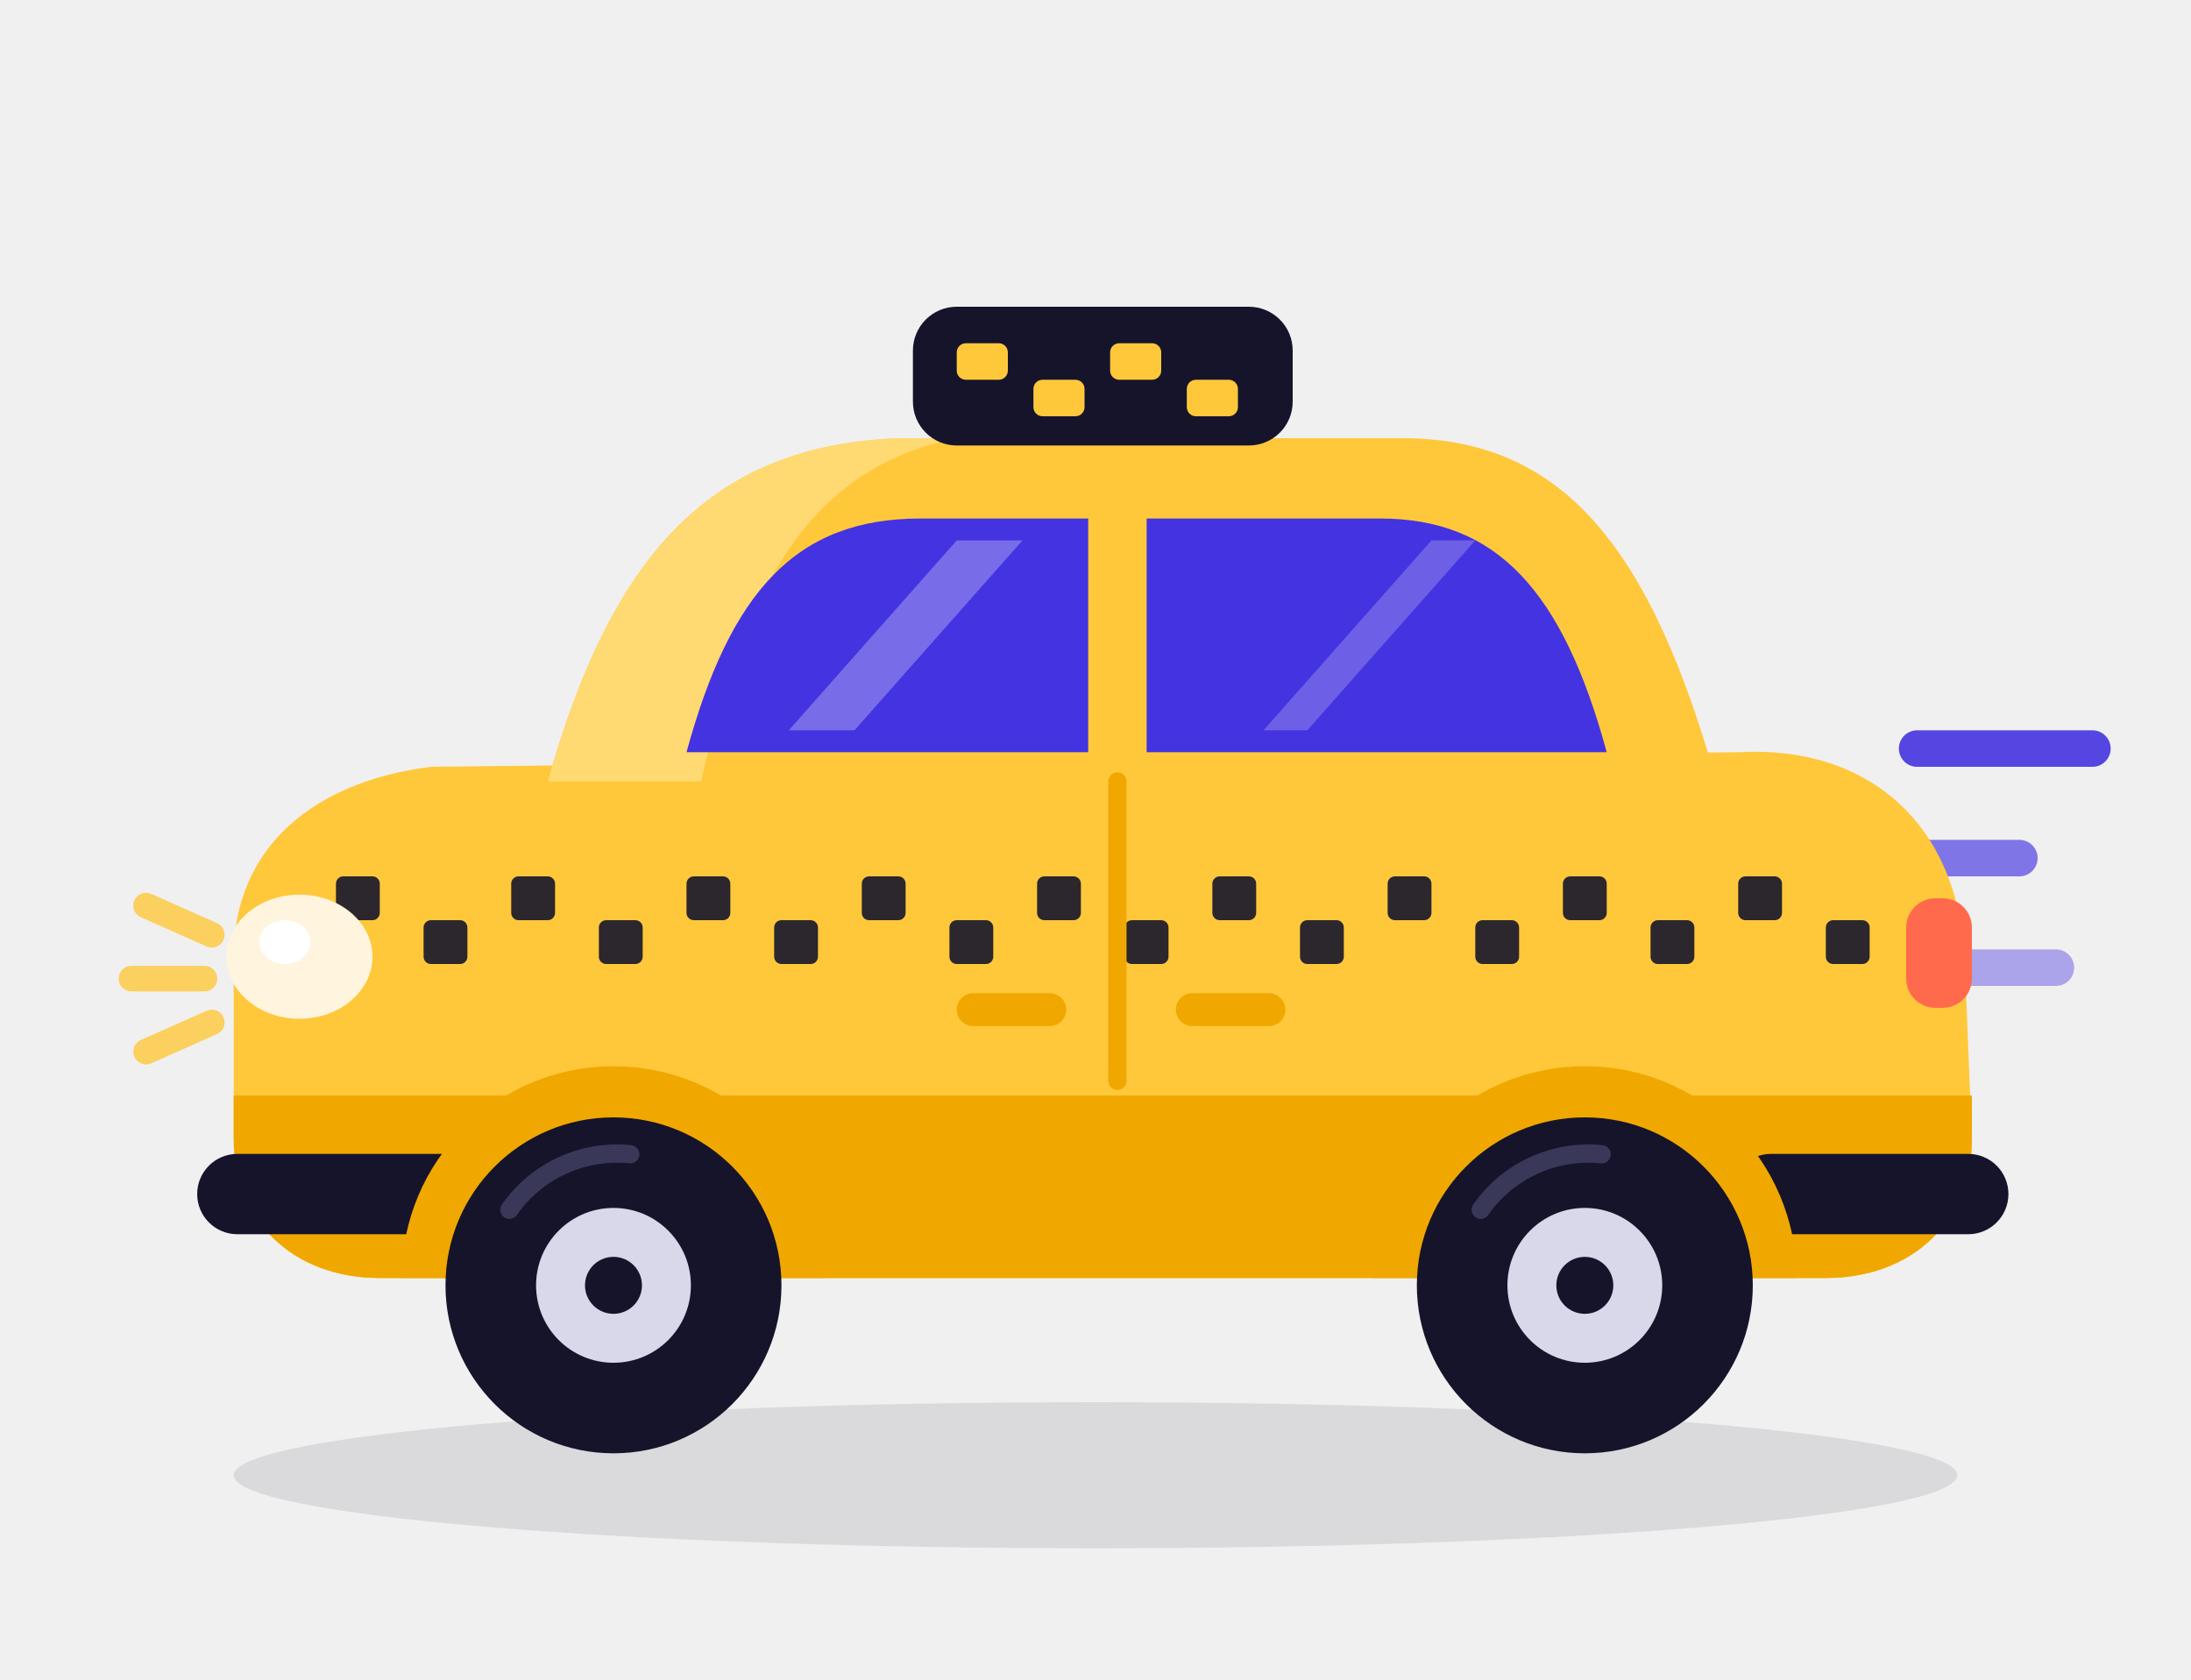
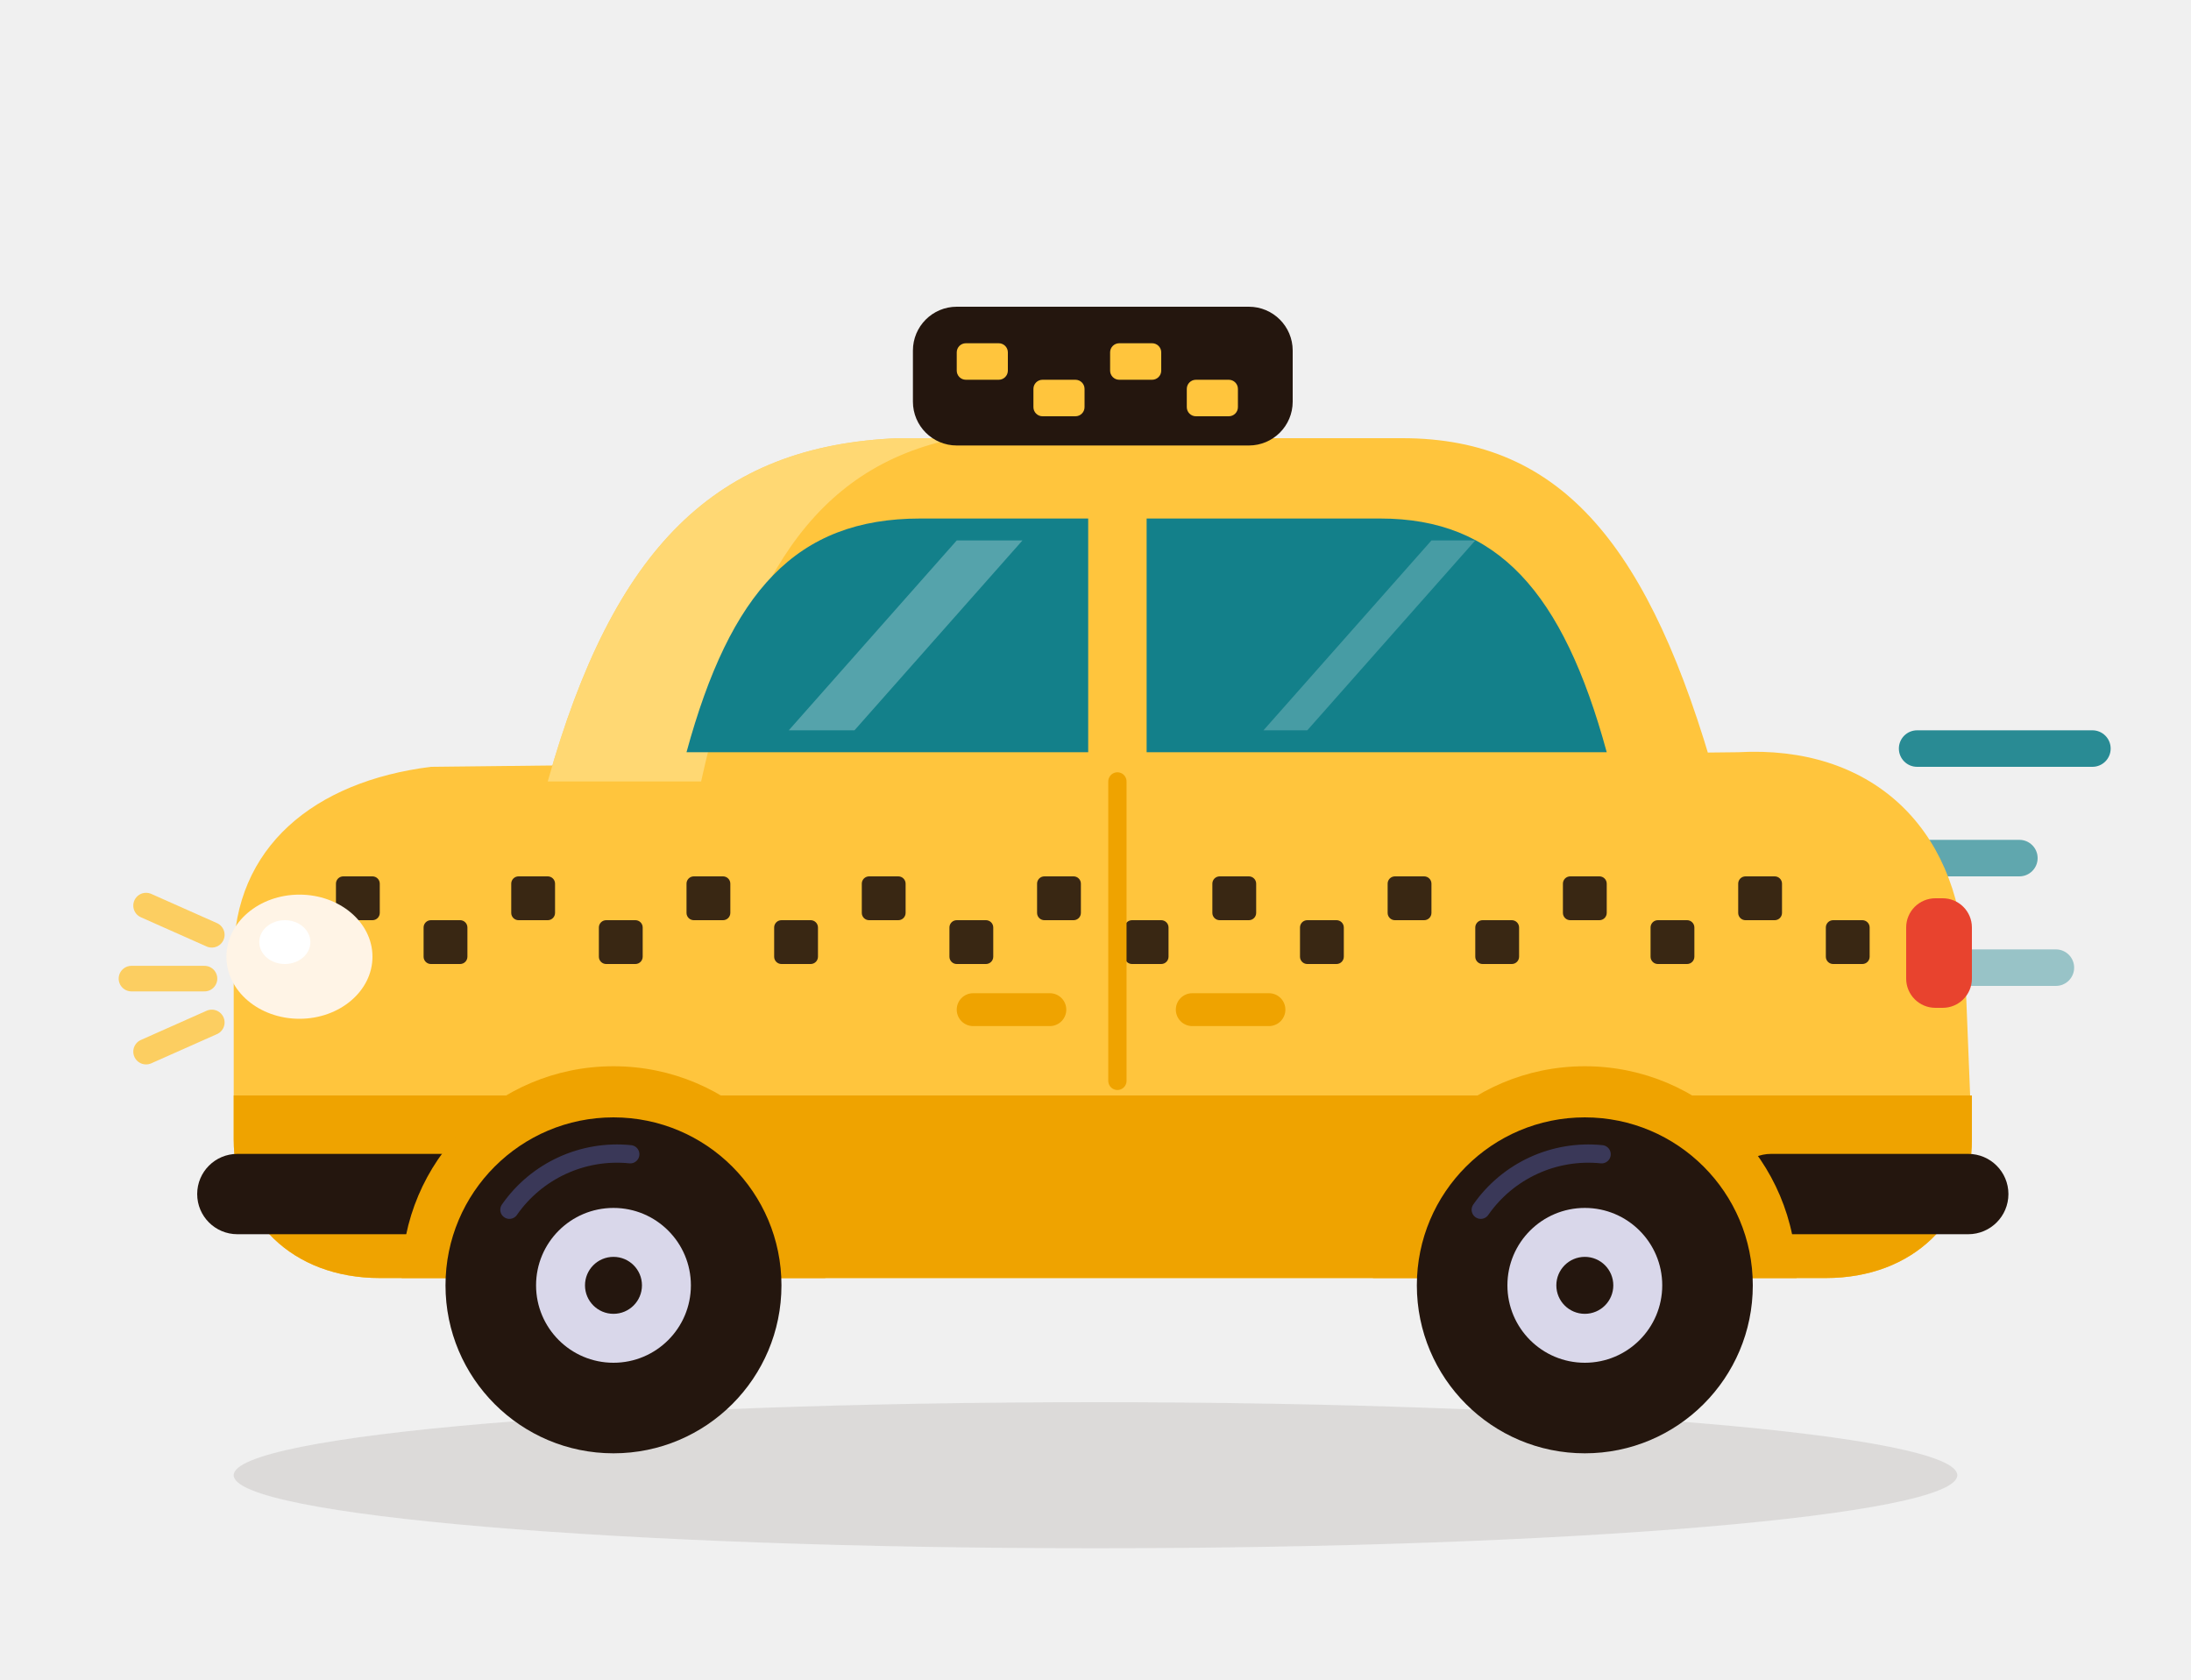
<svg xmlns="http://www.w3.org/2000/svg" viewBox="0 0 600 460" width="600" height="460">
-   <ellipse cx="300" cy="404" rx="236" ry="20" fill="#15142B" opacity=".10" />
-   <rect x="520" y="200" width="58" height="10" rx="5" fill="#4433E0" opacity="0.90" />
-   <rect x="520" y="230" width="38" height="10" rx="5" fill="#4433E0" opacity="0.65" />
-   <rect x="520" y="260" width="48" height="10" rx="5" fill="#4433E0" opacity="0.40" />
-   <path d="M64 262 C64 232 86 214 118 210 L476 206 C512 204 536 226 538 262 L540 312 C540 334 524 350 500 350 L104 350 C80 350 64 334 64 312 Z" fill="#FFC83A" />
-   <path d="M64 300 L540 300 L540 312 C540 334 524 350 500 350 L104 350 C80 350 64 334 64 312 Z" fill="#F0A800" />
-   <path d="M150 214 C168 150 196 122 246 120 L384 120 C428 120 452 150 470 214 Z" fill="#FFC83A" />
+   <ellipse cx="300" cy="404" rx="236" ry="20" fill="#24160E" opacity=".10" />
+   <rect x="520" y="200" width="58" height="10" rx="5" fill="#13808A" opacity="0.90" />
+   <rect x="520" y="230" width="38" height="10" rx="5" fill="#13808A" opacity="0.65" />
+   <rect x="520" y="260" width="48" height="10" rx="5" fill="#13808A" opacity="0.40" />
+   <path d="M64 262 C64 232 86 214 118 210 L476 206 C512 204 536 226 538 262 L540 312 C540 334 524 350 500 350 L104 350 C80 350 64 334 64 312 Z" fill="#FFC53D" />
+   <path d="M64 300 L540 300 L540 312 C540 334 524 350 500 350 L104 350 C80 350 64 334 64 312 Z" fill="#EFA300" />
+   <path d="M150 214 C168 150 196 122 246 120 L384 120 C428 120 452 150 470 214 Z" fill="#FFC53D" />
  <path d="M150 214 C168 150 196 122 246 120 L262 120 C222 128 204 160 192 214 Z" fill="#FFE08A" opacity=".7" />
-   <path d="M188 206 C200 162 218 142 252 142 L298 142 L298 206 Z" fill="#4433E0" />
-   <path d="M314 142 L378 142 C410 142 428 162 440 206 L314 206 Z" fill="#4433E0" />
+   <path d="M188 206 C200 162 218 142 252 142 L298 142 L298 206 Z" fill="#13808A" />
+   <path d="M314 142 L378 142 C410 142 428 162 440 206 L314 206 Z" fill="#13808A" />
  <path d="M216 200 L262 148 L280 148 L234 200 Z" fill="#FFFFFF" opacity=".28" />
  <path d="M346 200 L392 148 L404 148 L358 200 Z" fill="#FFFFFF" opacity=".22" />
-   <rect x="250" y="84" width="104" height="38" rx="12" fill="#15142B" />
-   <rect x="262" y="94" width="14" height="10" rx="2.5" fill="#FFC83A" />
-   <rect x="283" y="104" width="14" height="10" rx="2.5" fill="#FFC83A" />
-   <rect x="304" y="94" width="14" height="10" rx="2.5" fill="#FFC83A" />
-   <rect x="325" y="104" width="14" height="10" rx="2.5" fill="#FFC83A" />
-   <rect x="92" y="240" width="12" height="12" rx="2" fill="#15142B" opacity=".9" />
-   <rect x="116" y="252" width="12" height="12" rx="2" fill="#15142B" opacity=".9" />
-   <rect x="140" y="240" width="12" height="12" rx="2" fill="#15142B" opacity=".9" />
-   <rect x="164" y="252" width="12" height="12" rx="2" fill="#15142B" opacity=".9" />
-   <rect x="188" y="240" width="12" height="12" rx="2" fill="#15142B" opacity=".9" />
-   <rect x="212" y="252" width="12" height="12" rx="2" fill="#15142B" opacity=".9" />
-   <rect x="236" y="240" width="12" height="12" rx="2" fill="#15142B" opacity=".9" />
-   <rect x="260" y="252" width="12" height="12" rx="2" fill="#15142B" opacity=".9" />
-   <rect x="284" y="240" width="12" height="12" rx="2" fill="#15142B" opacity=".9" />
-   <rect x="308" y="252" width="12" height="12" rx="2" fill="#15142B" opacity=".9" />
-   <rect x="332" y="240" width="12" height="12" rx="2" fill="#15142B" opacity=".9" />
-   <rect x="356" y="252" width="12" height="12" rx="2" fill="#15142B" opacity=".9" />
-   <rect x="380" y="240" width="12" height="12" rx="2" fill="#15142B" opacity=".9" />
-   <rect x="404" y="252" width="12" height="12" rx="2" fill="#15142B" opacity=".9" />
-   <rect x="428" y="240" width="12" height="12" rx="2" fill="#15142B" opacity=".9" />
-   <rect x="452" y="252" width="12" height="12" rx="2" fill="#15142B" opacity=".9" />
-   <rect x="476" y="240" width="12" height="12" rx="2" fill="#15142B" opacity=".9" />
-   <rect x="500" y="252" width="12" height="12" rx="2" fill="#15142B" opacity=".9" />
-   <path d="M306 214 L306 296" stroke="#F0A800" stroke-width="5" stroke-linecap="round" />
-   <rect x="262" y="272" width="30" height="9" rx="4.5" fill="#F0A800" />
-   <rect x="322" y="272" width="30" height="9" rx="4.5" fill="#F0A800" />
-   <ellipse cx="82" cy="262" rx="20" ry="17" fill="#FFF4DE" />
+   <rect x="250" y="84" width="104" height="38" rx="12" fill="#24160E" />
+   <rect x="262" y="94" width="14" height="10" rx="2.5" fill="#FFC53D" />
+   <rect x="283" y="104" width="14" height="10" rx="2.5" fill="#FFC53D" />
+   <rect x="304" y="94" width="14" height="10" rx="2.5" fill="#FFC53D" />
+   <rect x="325" y="104" width="14" height="10" rx="2.5" fill="#FFC53D" />
+   <rect x="92" y="240" width="12" height="12" rx="2" fill="#24160E" opacity=".9" />
+   <rect x="116" y="252" width="12" height="12" rx="2" fill="#24160E" opacity=".9" />
+   <rect x="140" y="240" width="12" height="12" rx="2" fill="#24160E" opacity=".9" />
+   <rect x="164" y="252" width="12" height="12" rx="2" fill="#24160E" opacity=".9" />
+   <rect x="188" y="240" width="12" height="12" rx="2" fill="#24160E" opacity=".9" />
+   <rect x="212" y="252" width="12" height="12" rx="2" fill="#24160E" opacity=".9" />
+   <rect x="236" y="240" width="12" height="12" rx="2" fill="#24160E" opacity=".9" />
+   <rect x="260" y="252" width="12" height="12" rx="2" fill="#24160E" opacity=".9" />
+   <rect x="284" y="240" width="12" height="12" rx="2" fill="#24160E" opacity=".9" />
+   <rect x="308" y="252" width="12" height="12" rx="2" fill="#24160E" opacity=".9" />
+   <rect x="332" y="240" width="12" height="12" rx="2" fill="#24160E" opacity=".9" />
+   <rect x="356" y="252" width="12" height="12" rx="2" fill="#24160E" opacity=".9" />
+   <rect x="380" y="240" width="12" height="12" rx="2" fill="#24160E" opacity=".9" />
+   <rect x="404" y="252" width="12" height="12" rx="2" fill="#24160E" opacity=".9" />
+   <rect x="428" y="240" width="12" height="12" rx="2" fill="#24160E" opacity=".9" />
+   <rect x="452" y="252" width="12" height="12" rx="2" fill="#24160E" opacity=".9" />
+   <rect x="476" y="240" width="12" height="12" rx="2" fill="#24160E" opacity=".9" />
+   <rect x="500" y="252" width="12" height="12" rx="2" fill="#24160E" opacity=".9" />
+   <path d="M306 214 L306 296" stroke="#EFA300" stroke-width="5" stroke-linecap="round" />
+   <rect x="262" y="272" width="30" height="9" rx="4.5" fill="#EFA300" />
+   <rect x="322" y="272" width="30" height="9" rx="4.5" fill="#EFA300" />
+   <ellipse cx="82" cy="262" rx="20" ry="17" fill="#FFF4E6" />
  <ellipse cx="78" cy="258" rx="7" ry="6" fill="#FFFFFF" />
-   <path d="M40 248 L58 256 M36 268 L56 268 M40 288 L58 280" stroke="#FFC83A" stroke-width="7" stroke-linecap="round" opacity=".8" />
-   <rect x="522" y="246" width="18" height="30" rx="8" fill="#FF6A4D" />
-   <rect x="54" y="316" width="80" height="22" rx="11" fill="#15142B" />
-   <rect x="474" y="316" width="76" height="22" rx="11" fill="#15142B" />
-   <path d="M110 350 A58 58 0 0 1 226 350 Z" fill="#F0A800" />
-   <path d="M376 350 A58 58 0 0 1 492 350 Z" fill="#F0A800" />
-   <circle cx="168" cy="352" r="46" fill="#15142B" />
+   <path d="M40 248 L58 256 M36 268 L56 268 M40 288 L58 280" stroke="#FFC53D" stroke-width="7" stroke-linecap="round" opacity=".8" />
+   <rect x="522" y="246" width="18" height="30" rx="8" fill="#E8432E" />
+   <rect x="54" y="316" width="80" height="22" rx="11" fill="#24160E" />
+   <rect x="474" y="316" width="76" height="22" rx="11" fill="#24160E" />
+   <path d="M110 350 A58 58 0 0 1 226 350 Z" fill="#EFA300" />
+   <path d="M376 350 A58 58 0 0 1 492 350 Z" fill="#EFA300" />
+   <circle cx="168" cy="352" r="46" fill="#24160E" />
  <circle cx="168" cy="352" r="21.2" fill="#D9D7EA" />
-   <circle cx="168" cy="352" r="7.8" fill="#15142B" />
+   <circle cx="168" cy="352" r="7.8" fill="#24160E" />
  <path d="M139.5 331.3 A35.9 35.9 0 0 1 172.6 316.1" fill="none" stroke="#3A3858" stroke-width="5" stroke-linecap="round" />
-   <circle cx="434" cy="352" r="46" fill="#15142B" />
+   <circle cx="434" cy="352" r="46" fill="#24160E" />
  <circle cx="434" cy="352" r="21.2" fill="#D9D7EA" />
-   <circle cx="434" cy="352" r="7.8" fill="#15142B" />
+   <circle cx="434" cy="352" r="7.8" fill="#24160E" />
  <path d="M405.5 331.3 A35.9 35.9 0 0 1 438.6 316.1" fill="none" stroke="#3A3858" stroke-width="5" stroke-linecap="round" />
</svg>
